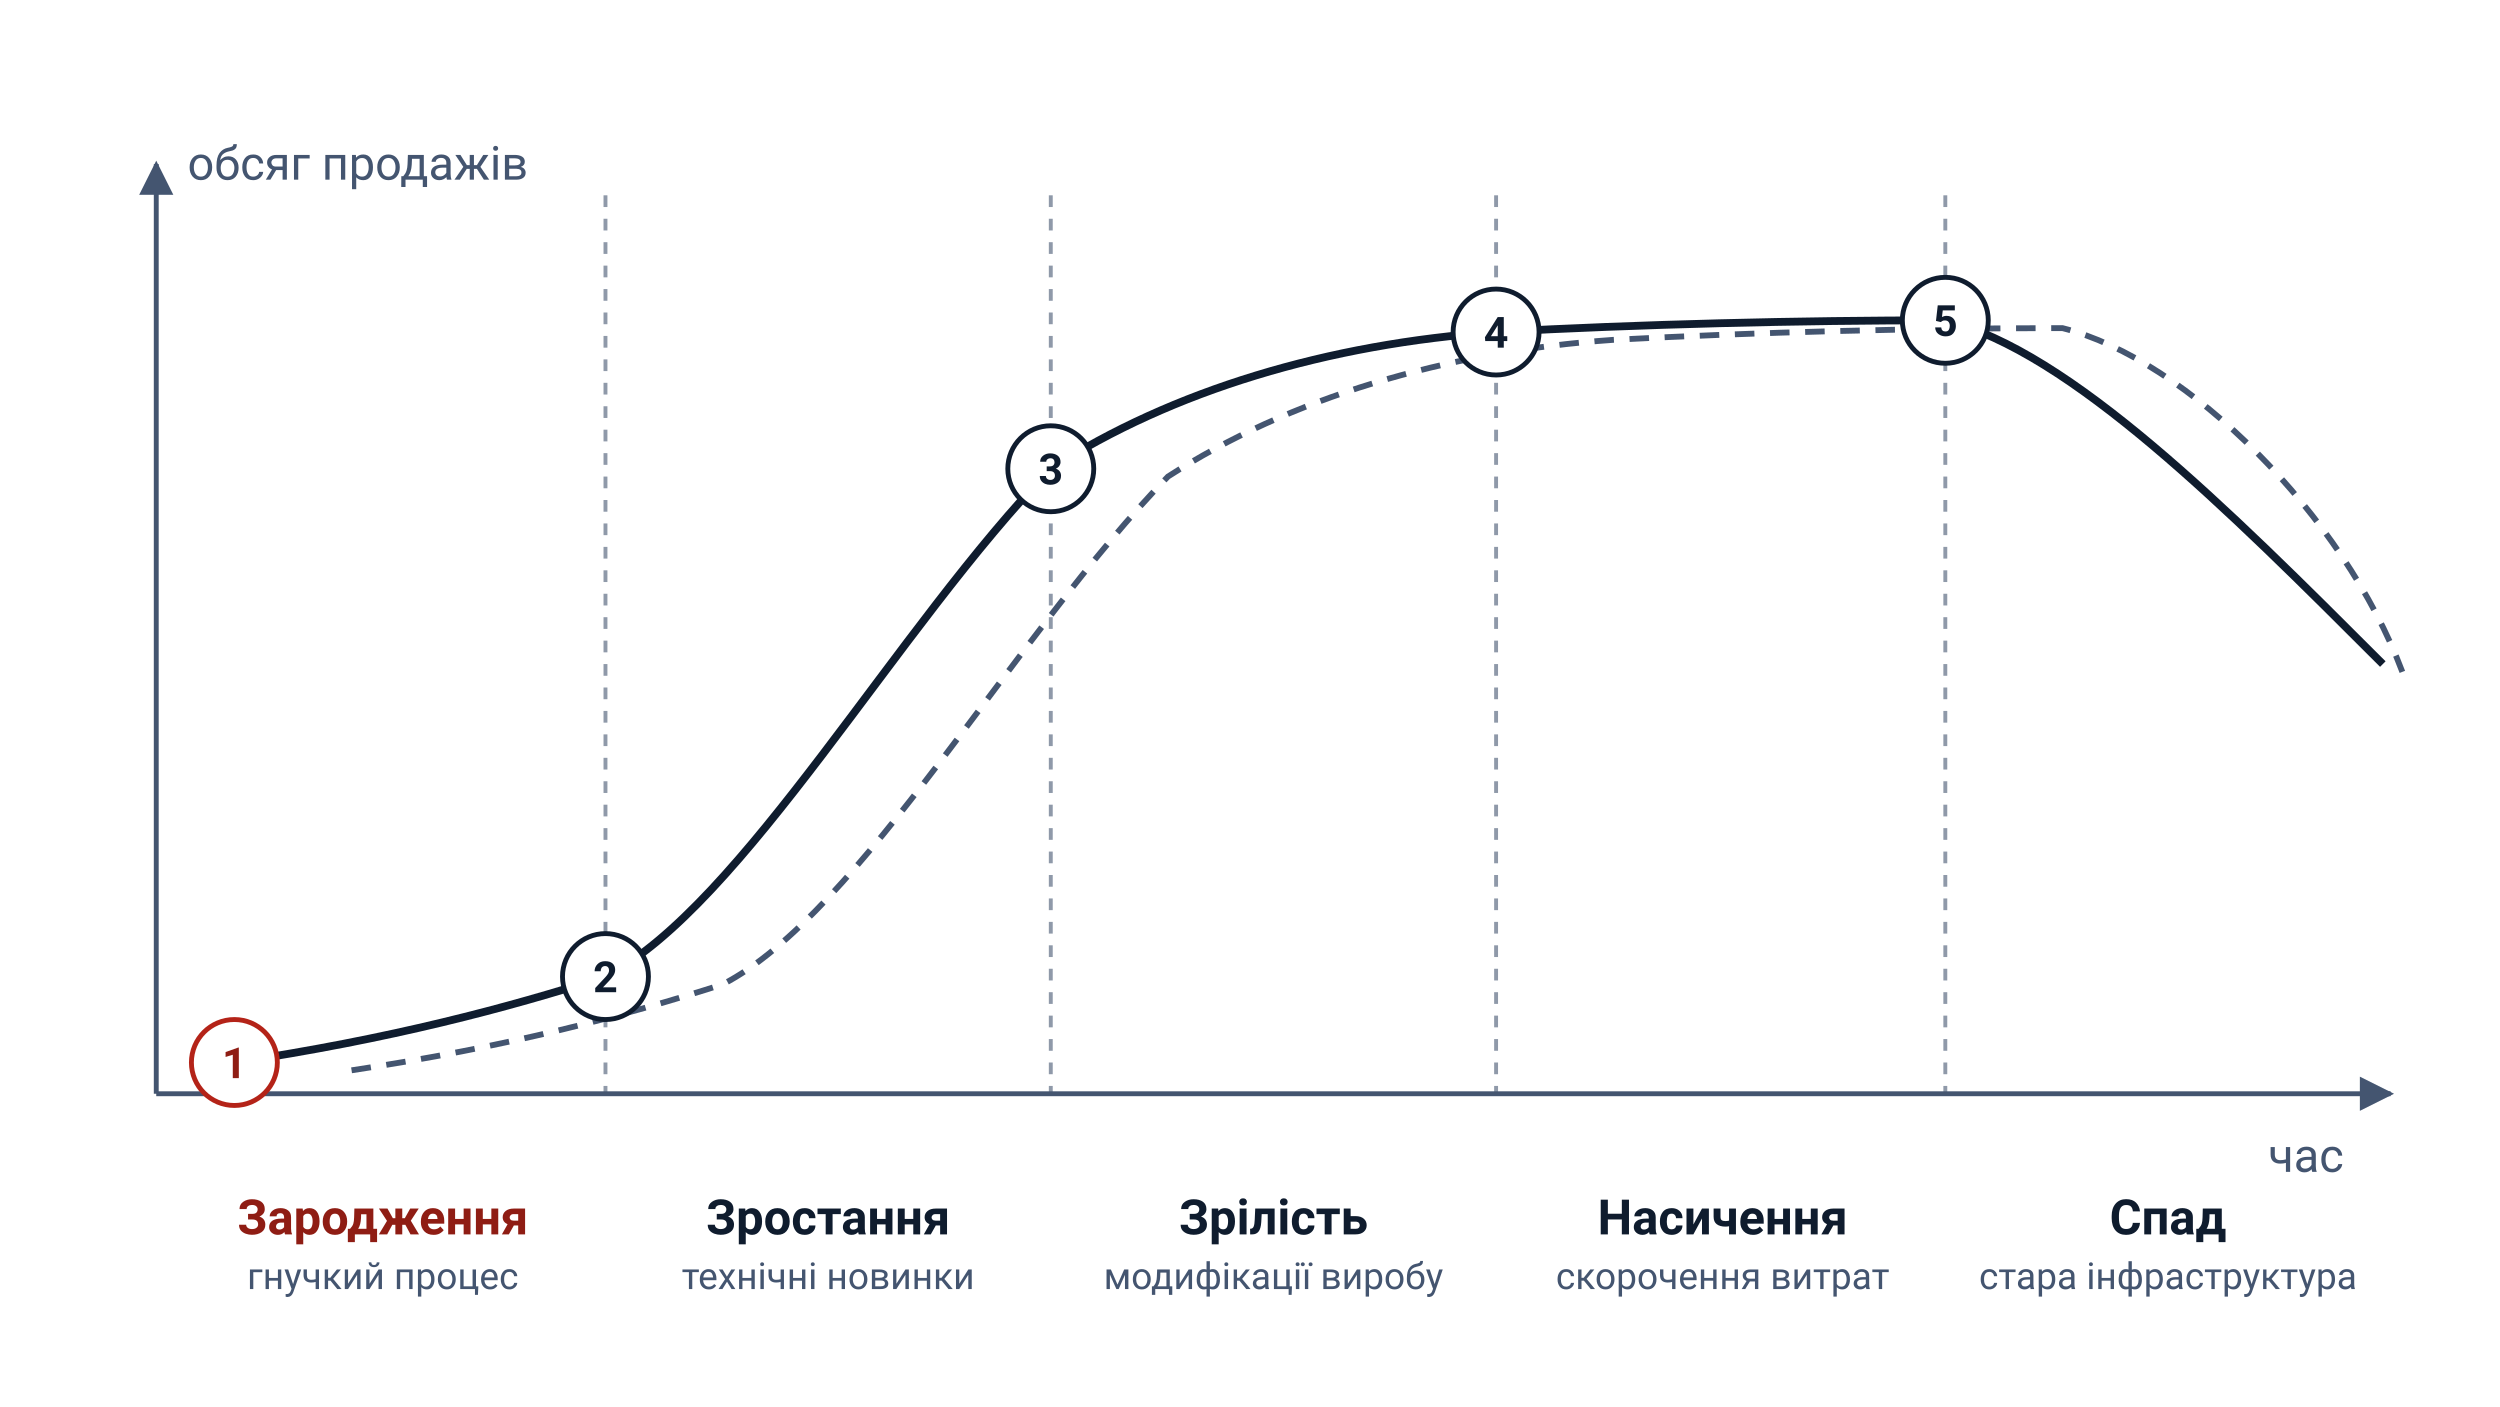
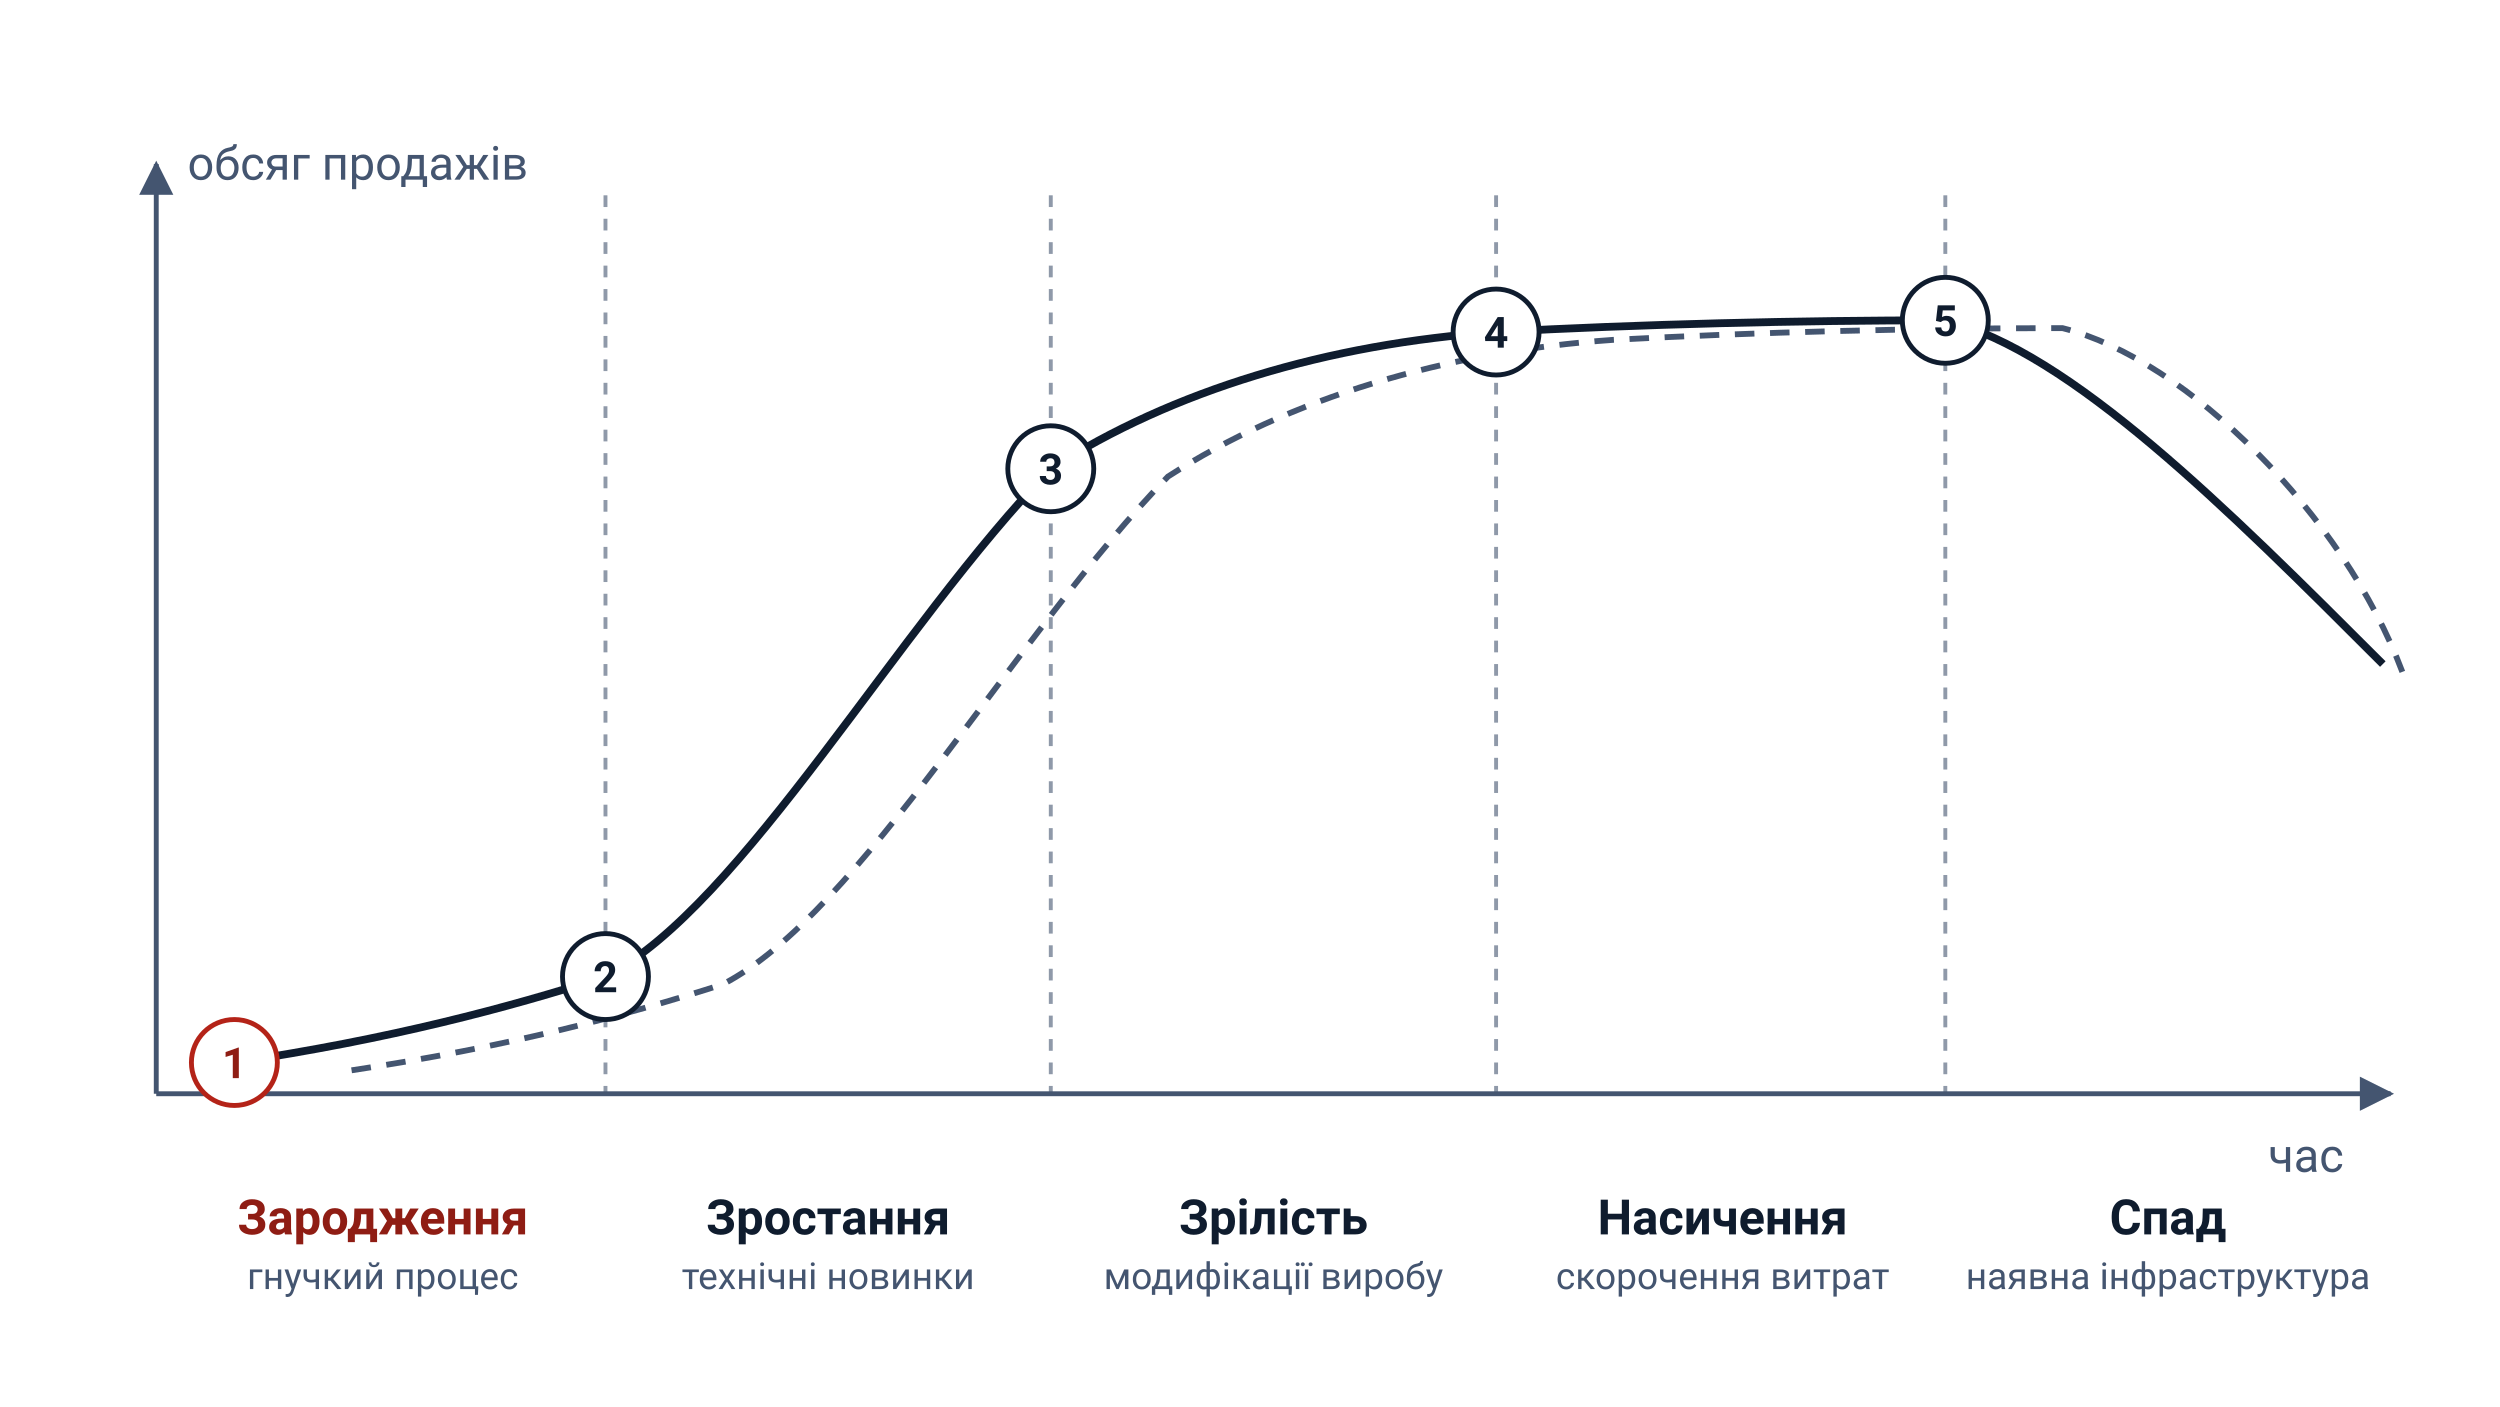
<svg xmlns="http://www.w3.org/2000/svg" id="fig-t02-4" class="scheme" viewBox="0 0 640 360" role="img" aria-labelledby="fig-t02-4-title fig-t02-4-desc" font-family="system-ui, -apple-system, 'Segoe UI', Roboto, 'Helvetica Neue', Arial, sans-serif">
  <style>
    #fig-t02-4 .box { fill: var(--surface, #ffffff); stroke: var(--ink, #0f1c2e); stroke-width: 1.25; }
    #fig-t02-4 .t { fill: var(--ink, #0f1c2e); font-size: 12.5px; font-weight: 650; }
    #fig-t02-4 .s { fill: var(--ink-2, #445570); font-size: 9.5px; }
    #fig-t02-4 .lbl { fill: var(--ink-2, #445570); font-size: 12px; }
    #fig-t02-4 .axis { stroke: var(--ink-2, #445570); stroke-width: 1.25; fill: none; }
    #fig-t02-4 .curve { stroke: var(--ink, #0f1c2e); stroke-width: 2; fill: none; }
    #fig-t02-4 .curve2 { stroke: var(--ink-2, #445570); stroke-width: 1.5; fill: none; stroke-dasharray: 5 4; }
    #fig-t02-4 .divider { stroke: var(--ink-2, #445570); stroke-width: 1; stroke-dasharray: 3 3; opacity: 0.6; }
    #fig-t02-4 .arrow-head { fill: var(--ink-2, #445570); }
    #fig-t02-4 .refc { fill: var(--surface, #ffffff); stroke: var(--ink, #0f1c2e); stroke-width: 1.25; }
    #fig-t02-4 .refn { fill: var(--ink, #0f1c2e); font-size: 11px; font-weight: 700; text-anchor: middle; }
    #fig-t02-4 .exam-t { fill: var(--err-ink, #8f1d14); font-size: 12.5px; font-weight: 650; }
    #fig-t02-4 .refc.exam { stroke: var(--err, #b42318); }
    #fig-t02-4 .refn.exam-n { fill: var(--err-ink, #8f1d14); }
  </style>
  <defs>
    <marker id="fig-t02-4-arr" viewBox="0 0 10 10" refX="9" refY="5" markerWidth="7" markerHeight="7" orient="auto-start-reverse">
      <path class="arrow-head" d="M0 0 10 5 0 10z" />
    </marker>
  </defs>
  <path class="axis" marker-end="url(#fig-t02-4-arr)" d="M40 280 L612 280" />
  <text class="lbl" x="600" y="300" text-anchor="end">час</text>
  <path class="axis" marker-end="url(#fig-t02-4-arr)" d="M40 280 L40 42" />
  <text class="lbl" x="48" y="46" text-anchor="start">обсяг продажів</text>
  <line class="divider" x1="155" y1="50" x2="155" y2="280" />
  <line class="divider" x1="269" y1="50" x2="269" y2="280" />
  <line class="divider" x1="383" y1="50" x2="383" y2="280" />
  <line class="divider" x1="498" y1="50" x2="498" y2="280" />
  <path class="curve2" d="M90 274 C 130 268, 160 260, 185 252 C 220 234, 260 162, 299 122 C 330 102, 370 90, 413 87 C 450 85, 490 84, 528 84 C 560 92, 600 132, 615 172" />
  <path class="curve" d="M60 272 C 100 266, 130 258, 155 250 C 190 232, 230 160, 269 120 C 300 100, 340 88, 383 85 C 420 83, 460 82, 498 82 C 530 90, 570 130, 610 170" />
  <text class="t exam-t" x="98" y="316" text-anchor="middle">Зародження</text>
  <text class="s" x="98" y="330" text-anchor="middle">гнучкий процес</text>
  <text class="t" x="212" y="316" text-anchor="middle">Зростання</text>
  <text class="s" x="212" y="330" text-anchor="middle">технічні новинки</text>
  <text class="t" x="326" y="316" text-anchor="middle">Зрілість</text>
  <text class="s" x="326" y="330" text-anchor="middle">модифікації виробу</text>
  <text class="t" x="441" y="316" text-anchor="middle">Насичення</text>
  <text class="s" x="441" y="330" text-anchor="middle">скорочення витрат</text>
  <text class="t" x="555" y="316" text-anchor="middle">Спад</text>
-   <text class="s" x="555" y="330" text-anchor="middle">стара інфраструктура</text>
+   <text class="s" x="555" y="330" text-anchor="middle">наявна інфраструктура</text>
  <circle class="refc exam" cx="60" cy="272" r="11" />
  <text class="refn exam-n" x="60" y="276">1</text>
  <circle class="refc" cx="155" cy="250" r="11" />
  <text class="refn" x="155" y="254">2</text>
  <circle class="refc" cx="269" cy="120" r="11" />
  <text class="refn" x="269" y="124">3</text>
  <circle class="refc" cx="383" cy="85" r="11" />
  <text class="refn" x="383" y="89">4</text>
  <circle class="refc" cx="498" cy="82" r="11" />
  <text class="refn" x="498" y="86">5</text>
</svg>
